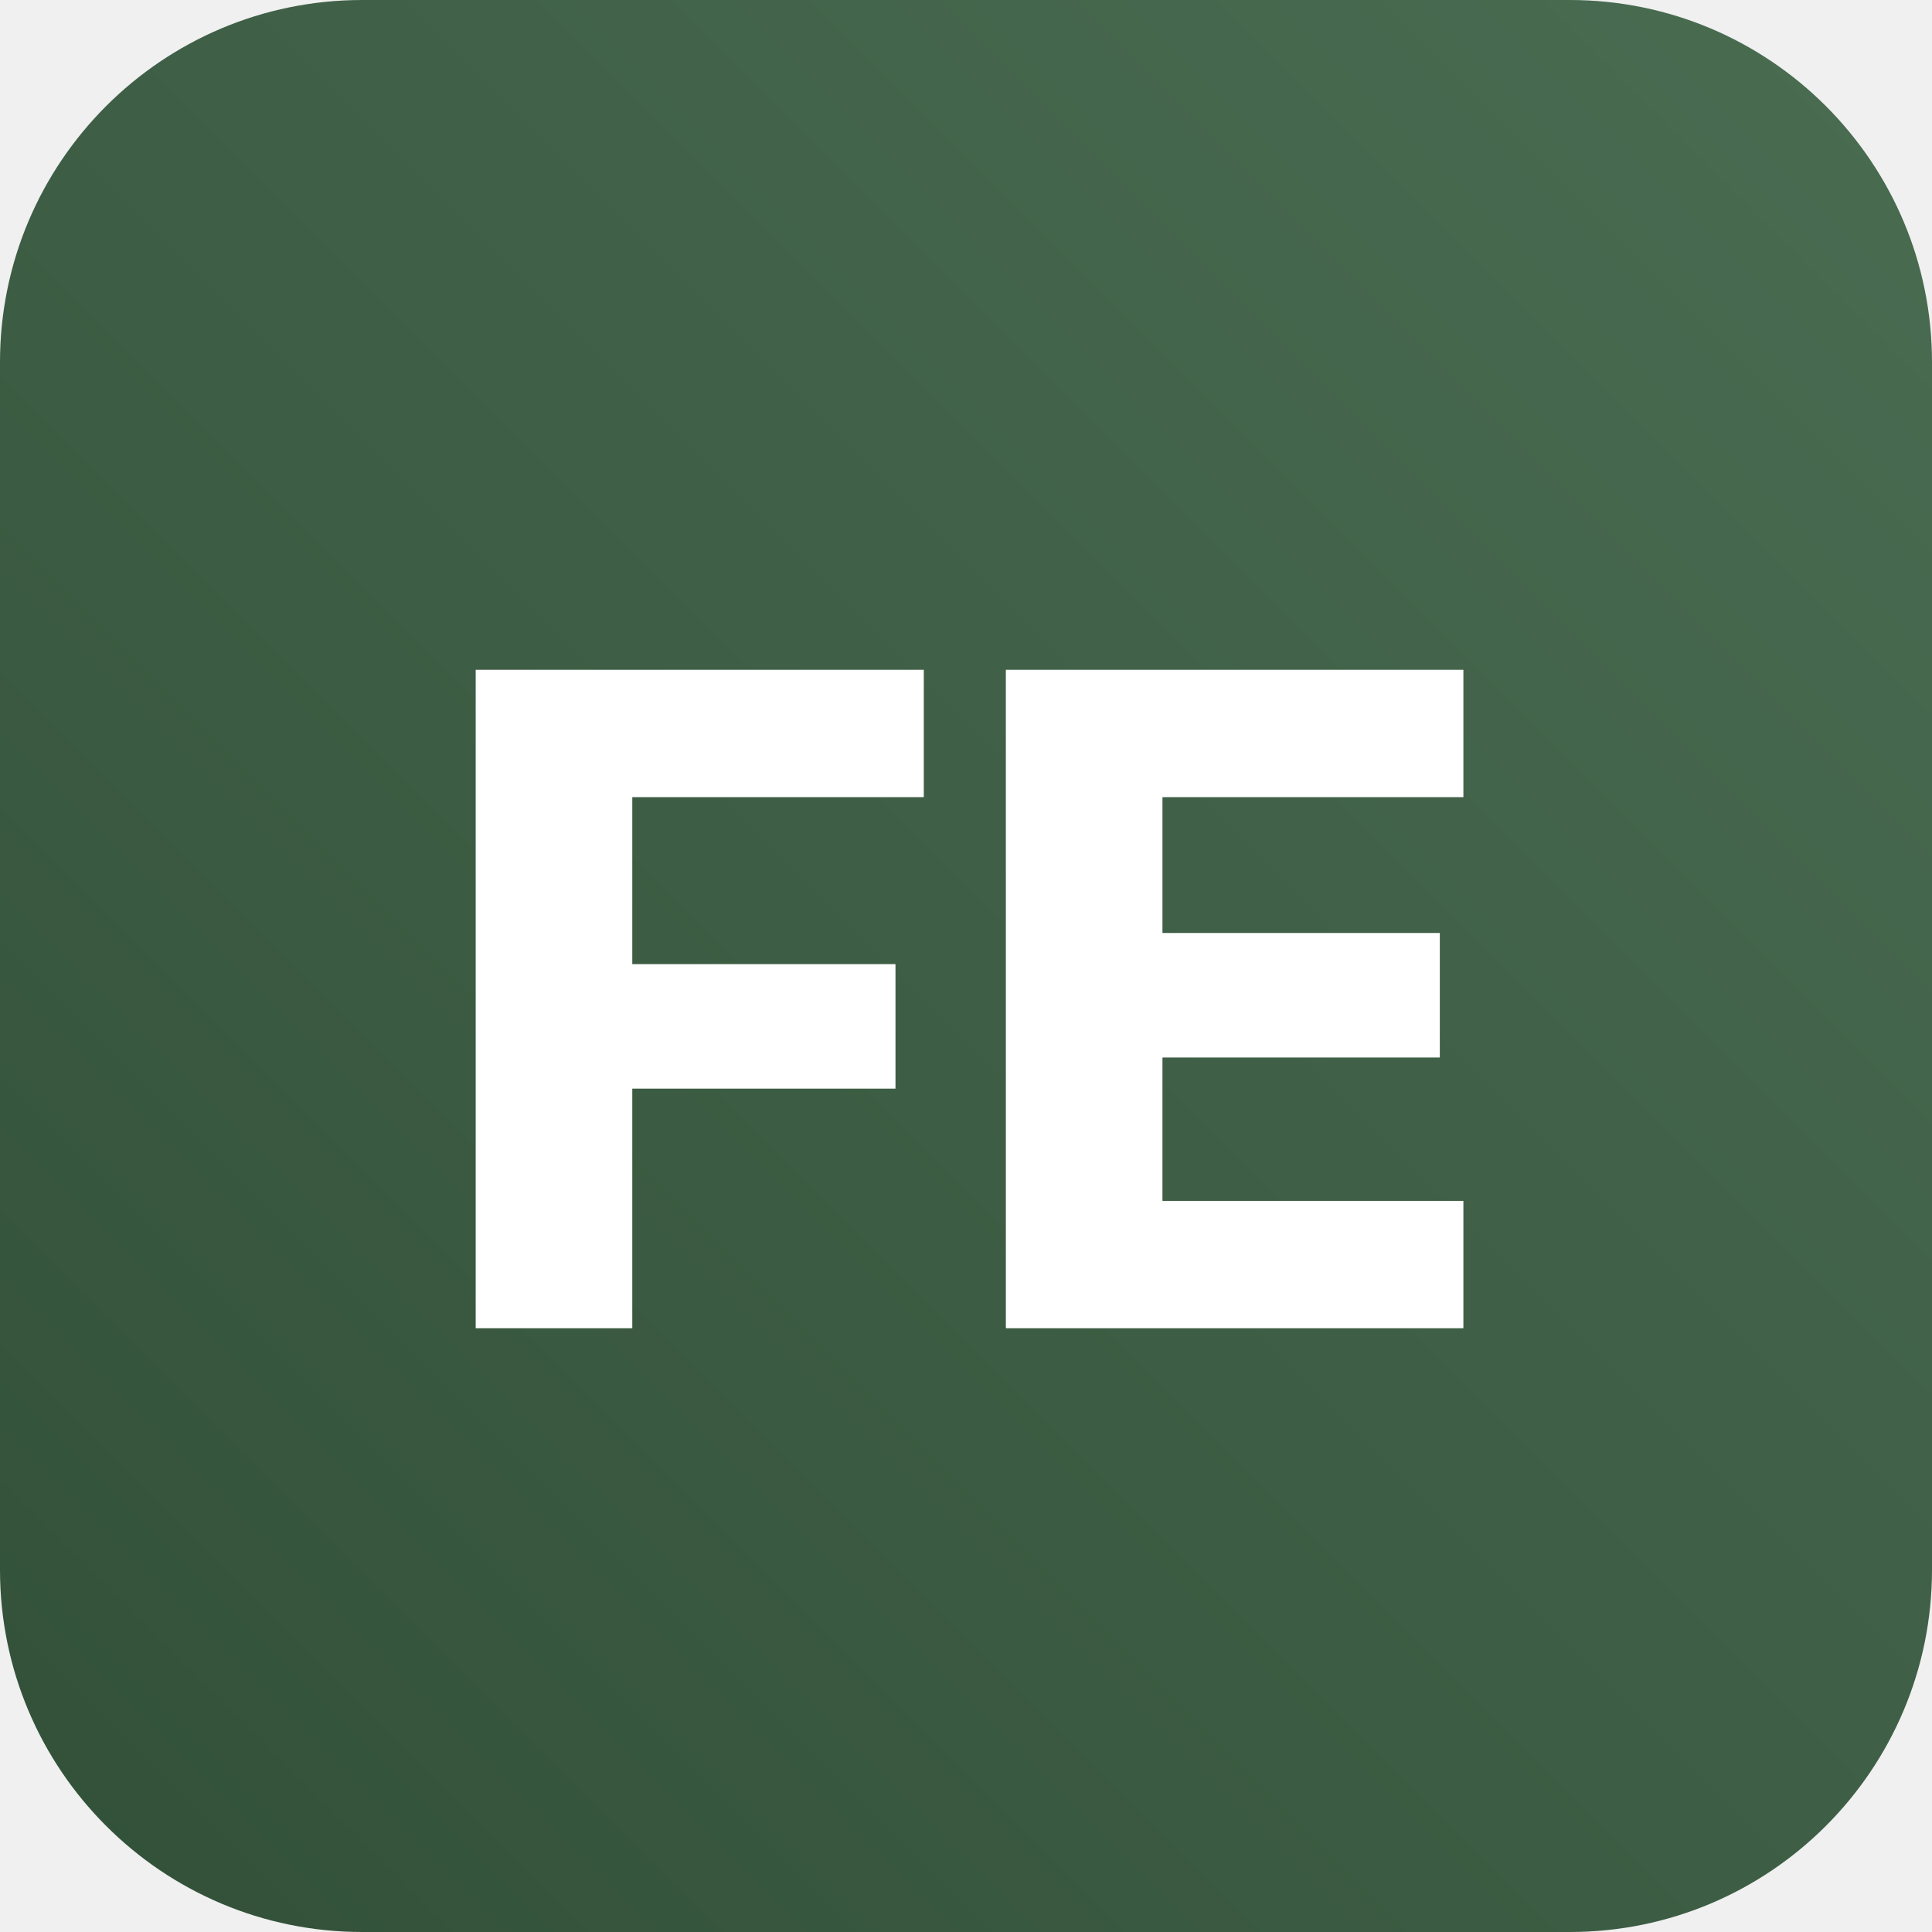
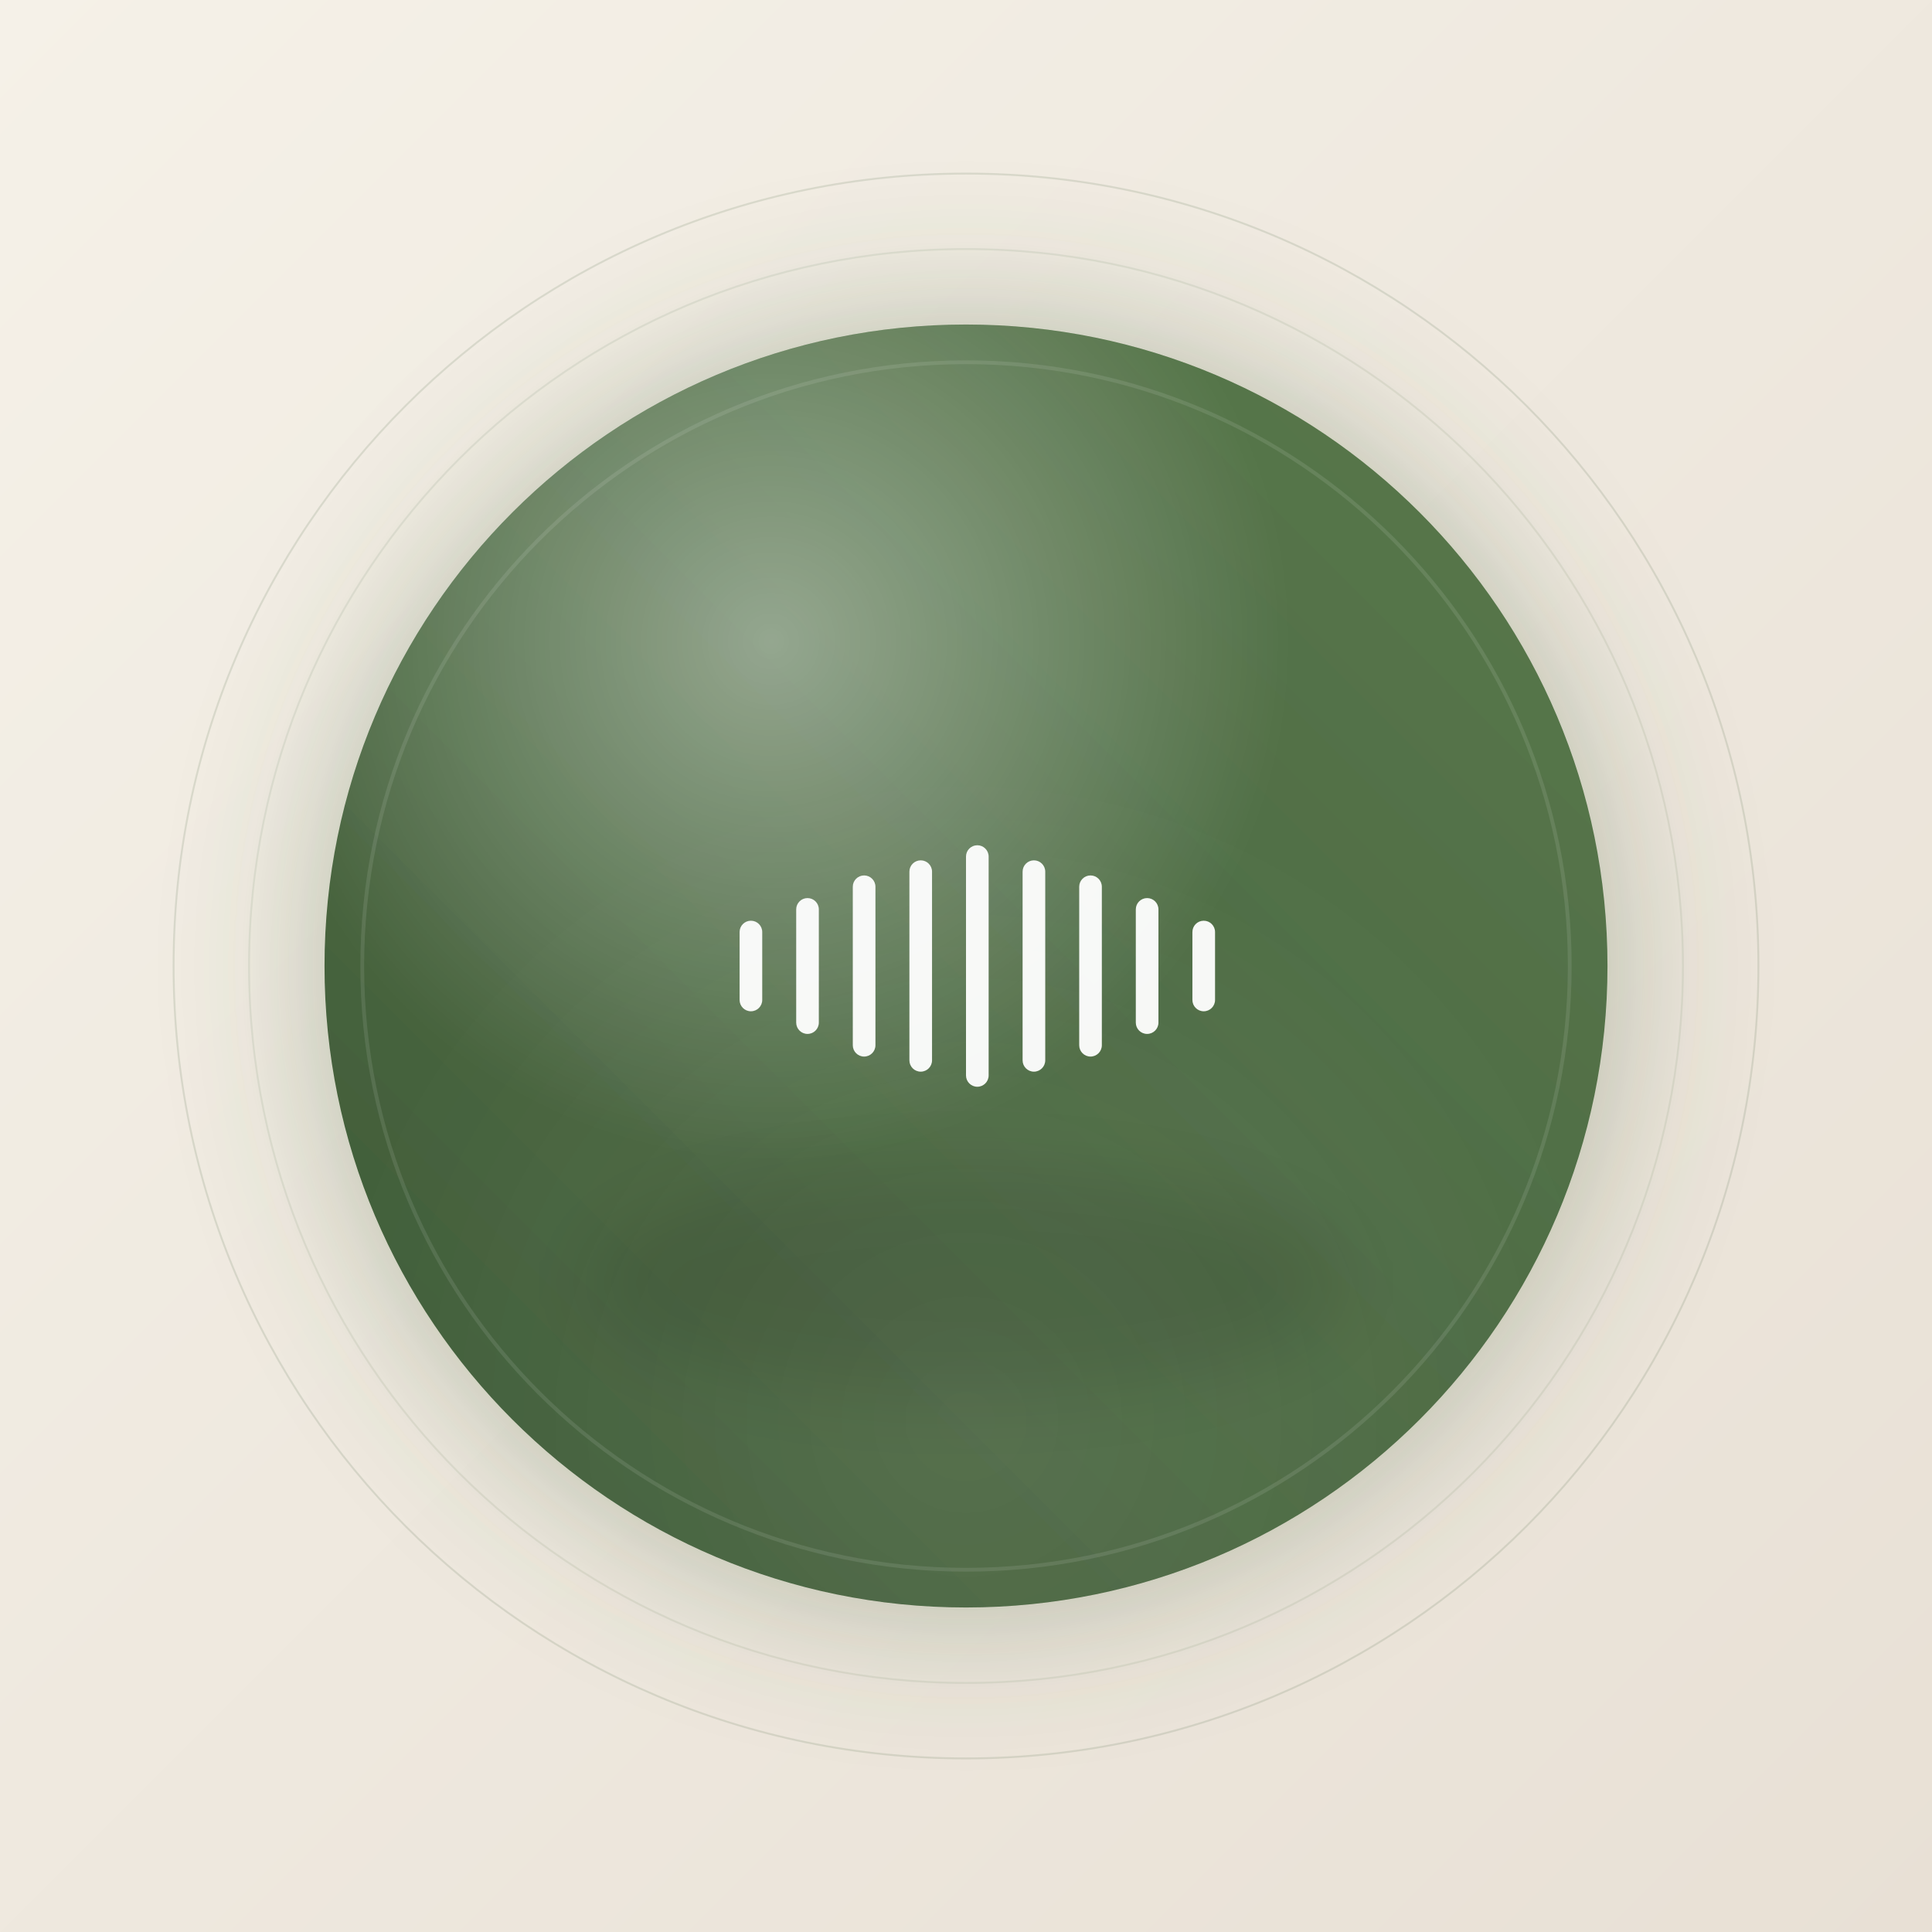
- <svg xmlns="http://www.w3.org/2000/svg" viewBox="0 0 32 32">
+ <svg xmlns="http://www.w3.org/2000/svg" viewBox="0 0 1024 1024">
  <defs>
-     <linearGradient id="favGrad" x1="0%" y1="100%" x2="100%" y2="0%">
-       <stop offset="0%" stop-color="#325038" />
-       <stop offset="100%" stop-color="#4a6d52" />
+     <linearGradient id="orbGradient" x1="0%" y1="100%" x2="100%" y2="0%">
+       <stop offset="0%" stop-color="#3d5a35" />
+       <stop offset="40%" stop-color="#4a6741" />
+       <stop offset="100%" stop-color="#5a7a4d" />
    </linearGradient>
+     <linearGradient id="bgGradient" x1="0%" y1="0%" x2="100%" y2="100%">
+       <stop offset="0%" stop-color="#F5F1E8" />
+       <stop offset="100%" stop-color="#E8E0D5" />
+     </linearGradient>
+     <filter id="orbGlow" x="-50%" y="-50%" width="200%" height="200%">
+       <feGaussianBlur stdDeviation="40" result="blur" />
+       <feFlood flood-color="#4a6741" flood-opacity="0.35" />
+       <feComposite in2="blur" operator="in" />
+       <feMerge>
+         <feMergeNode />
+         <feMergeNode in="SourceGraphic" />
+       </feMerge>
+     </filter>
+     <filter id="innerShadow" x="-20%" y="-20%" width="140%" height="140%">
+       <feDropShadow dx="0" dy="20" stdDeviation="30" flood-color="#2C2520" flood-opacity="0.2" />
+     </filter>
+     <radialGradient id="orbHighlight" cx="35%" cy="25%" r="40%">
+       <stop offset="0%" stop-color="rgba(255,255,255,0.4)" />
+       <stop offset="100%" stop-color="rgba(255,255,255,0)" />
+     </radialGradient>
+     <radialGradient id="orbReflect" cx="50%" cy="85%" r="50%">
+       <stop offset="0%" stop-color="rgba(255,255,255,0.08)" />
+       <stop offset="100%" stop-color="rgba(255,255,255,0)" />
+     </radialGradient>
  </defs>
-   <rect width="32" height="32" rx="6" fill="url(#favGrad)" />
-   <text x="16" y="22" font-family="system-ui, -apple-system, sans-serif" font-size="15" font-weight="800" fill="white" text-anchor="middle">FE</text>
+   <rect width="1024" height="1024" fill="url(#bgGradient)" />
+   <circle cx="512" cy="512" r="420" fill="none" stroke="#4a6741" stroke-width="1" opacity="0.15" />
+   <circle cx="512" cy="512" r="380" fill="none" stroke="#4a6741" stroke-width="1" opacity="0.1" />
+   <circle cx="512" cy="512" r="340" fill="url(#orbGradient)" filter="url(#orbGlow)" />
+   <ellipse cx="512" cy="680" rx="200" ry="60" fill="rgba(0,0,0,0.12)" filter="blur(20px)" />
+   <circle cx="512" cy="512" r="340" fill="url(#orbHighlight)" />
+   <circle cx="512" cy="512" r="340" fill="url(#orbReflect)" />
+   <g transform="translate(512, 512)">
+     <rect x="-120" y="-24" width="12" height="48" rx="6" fill="rgba(255,255,255,0.95)" />
+     <rect x="-90" y="-36" width="12" height="72" rx="6" fill="rgba(255,255,255,0.95)" />
+     <rect x="-60" y="-48" width="12" height="96" rx="6" fill="rgba(255,255,255,0.95)" />
+     <rect x="-30" y="-56" width="12" height="112" rx="6" fill="rgba(255,255,255,0.95)" />
+     <rect x="0" y="-64" width="12" height="128" rx="6" fill="rgba(255,255,255,0.95)" />
+     <rect x="30" y="-56" width="12" height="112" rx="6" fill="rgba(255,255,255,0.95)" />
+     <rect x="60" y="-48" width="12" height="96" rx="6" fill="rgba(255,255,255,0.95)" />
+     <rect x="90" y="-36" width="12" height="72" rx="6" fill="rgba(255,255,255,0.95)" />
+     <rect x="120" y="-24" width="12" height="48" rx="6" fill="rgba(255,255,255,0.95)" />
+   </g>
+   <circle cx="512" cy="512" r="320" fill="none" stroke="rgba(255,255,255,0.1)" stroke-width="2" />
</svg>
